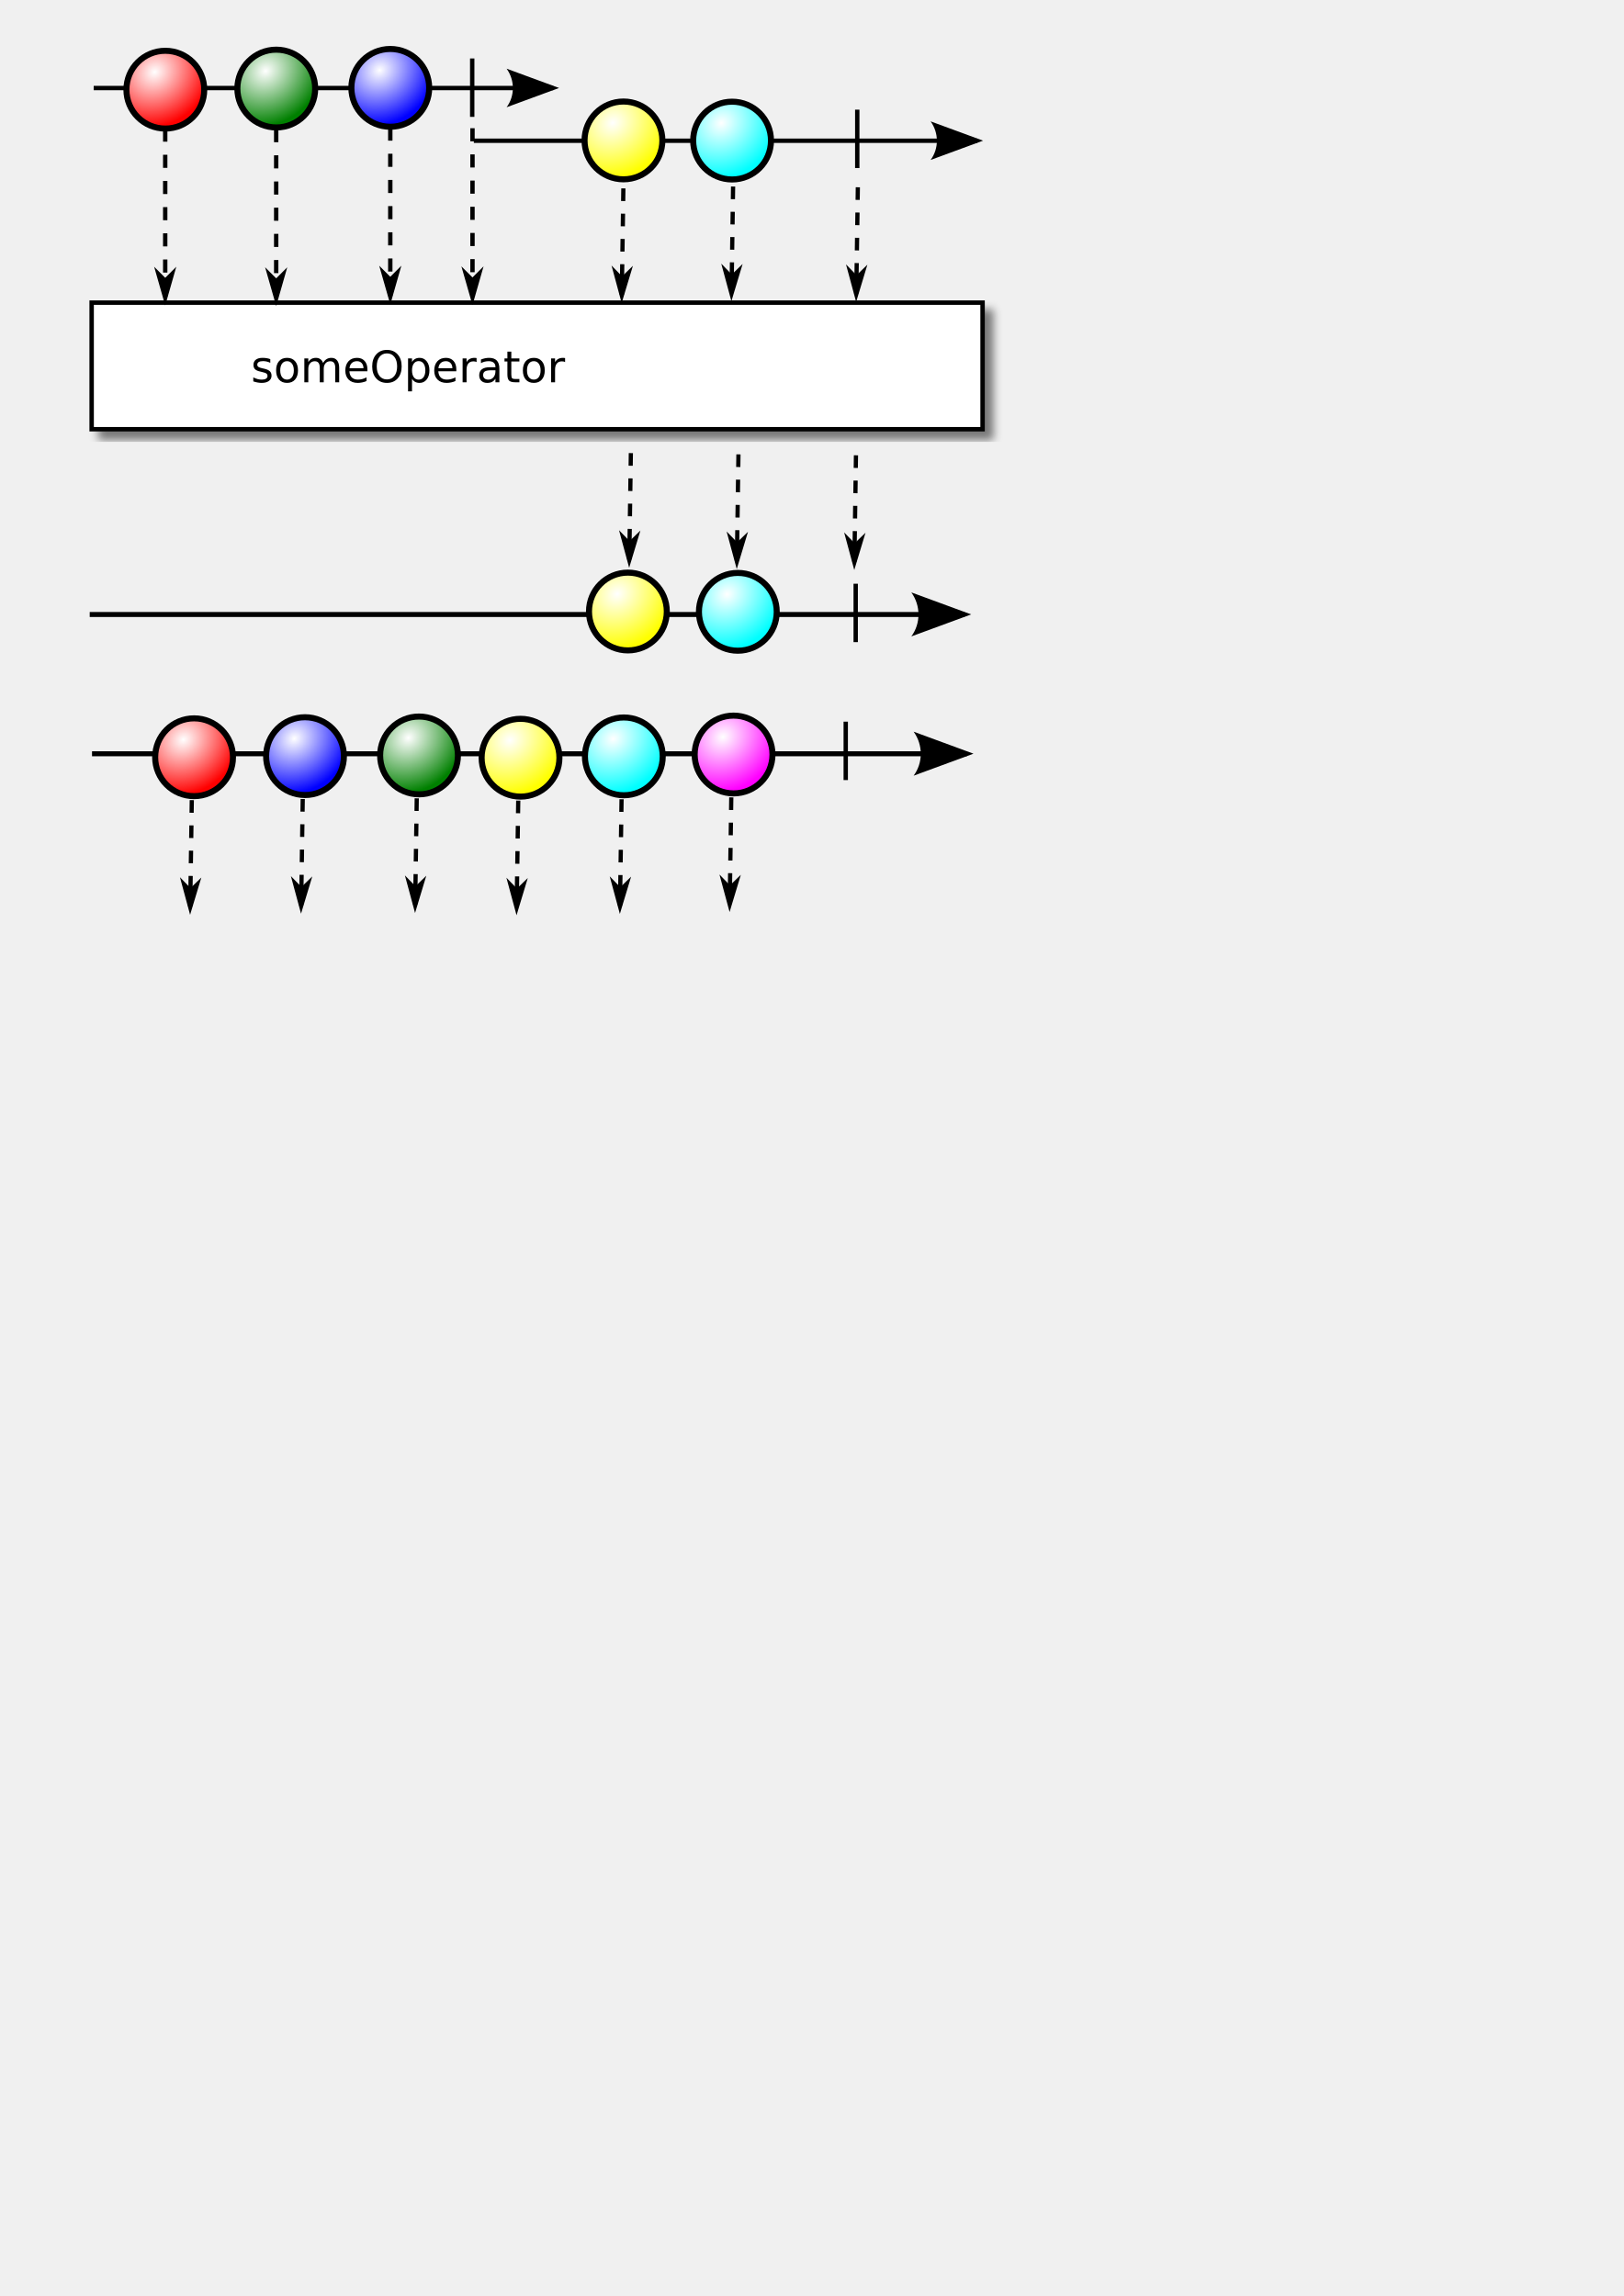
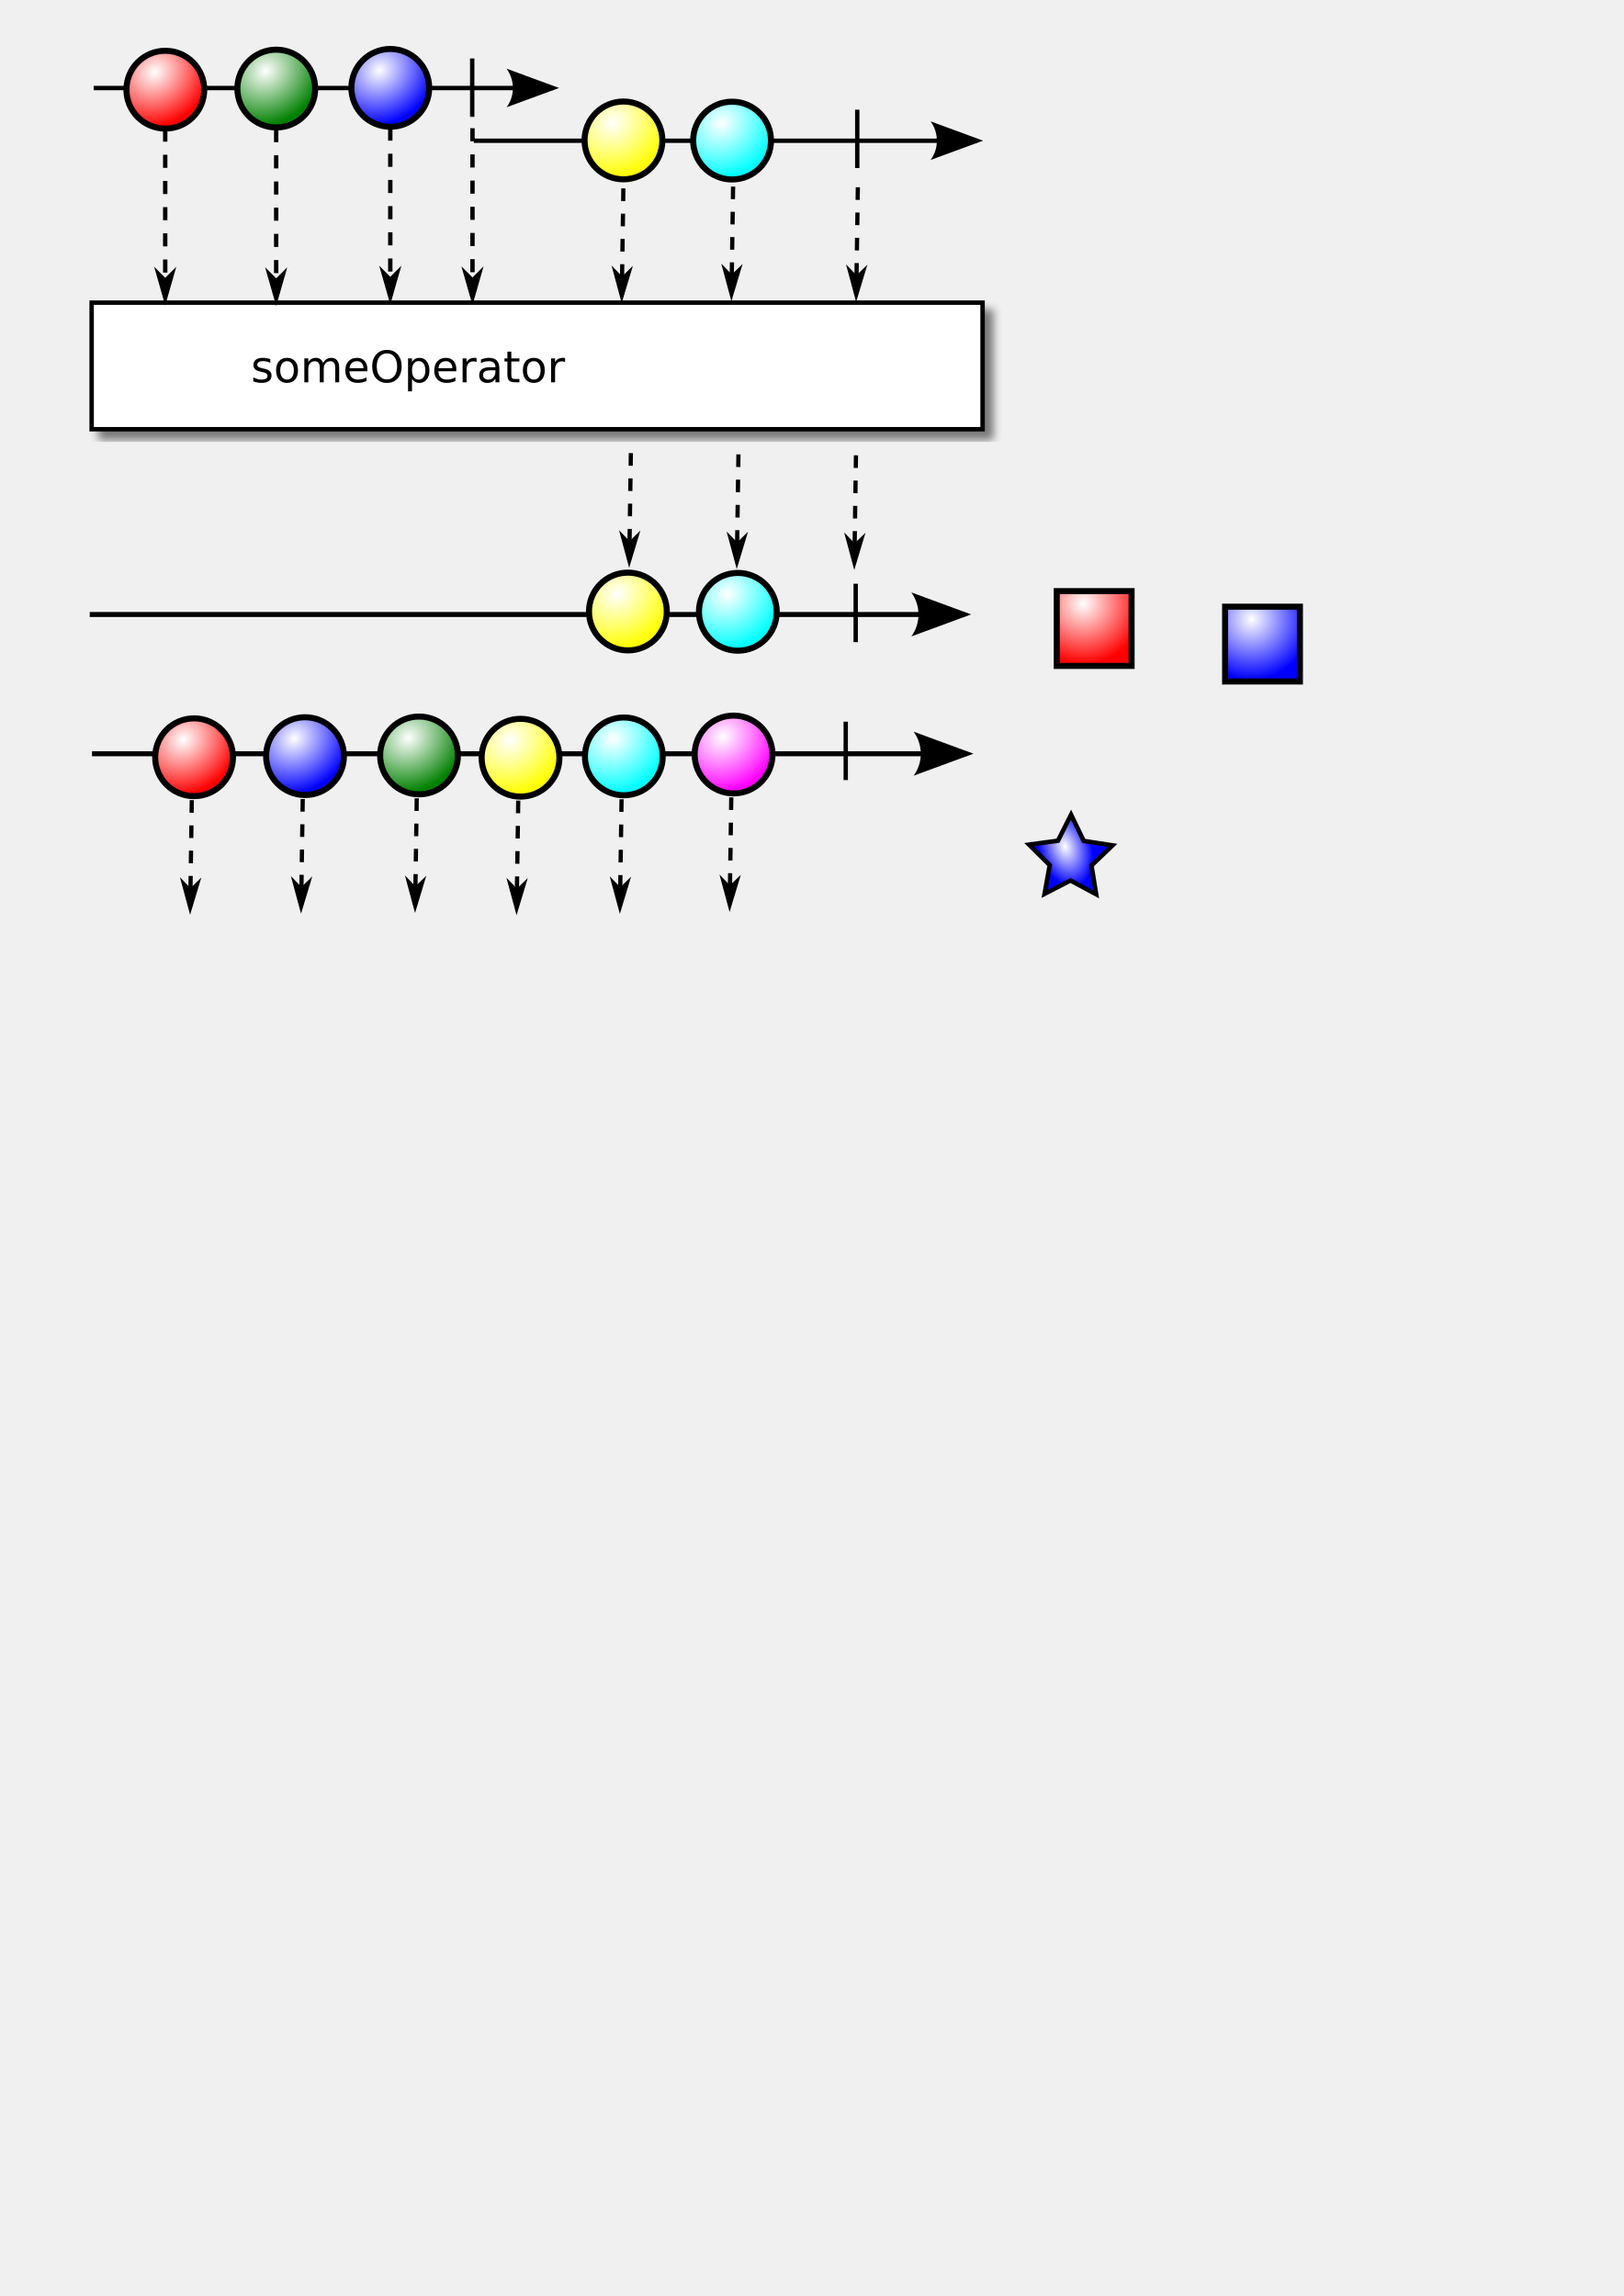
<svg xmlns="http://www.w3.org/2000/svg" xmlns:xlink="http://www.w3.org/1999/xlink" width="744.094" height="1052.362" id="svg2" version="1.1">
  <defs id="defs4">
    <linearGradient id="linearGradient5954">
      <stop id="stop5956" offset="0" style="stop-color:#ffffff;stop-opacity:1" />
      <stop id="stop5958" offset="1" style="stop-color:#00ffff;stop-opacity:1" />
    </linearGradient>
    <linearGradient id="linearGradient5948">
      <stop style="stop-color:#ffffff;stop-opacity:1" offset="0" id="stop5950" />
      <stop style="stop-color:#ffff00;stop-opacity:1" offset="1" id="stop5952" />
    </linearGradient>
    <marker orient="auto" refY="0.0" refX="0.0" id="Arrow1Send" style="overflow:visible;">
      <path id="path4186" d="M 0.0,0.0 L 5.0,-5.0 L -12.5,0.0 L 5.0,5.0 L 0.0,0.0 z " style="fill-rule:evenodd;stroke:#000000;stroke-width:1.0pt;" transform="scale(0.2) rotate(180) translate(6,0)" />
    </marker>
    <marker orient="auto" refY="0.0" refX="0.0" id="Arrow1Lend" style="overflow:visible;">
      <path id="path4174" d="M 0.0,0.0 L 5.0,-5.0 L -12.5,0.0 L 5.0,5.0 L 0.0,0.0 z " style="fill-rule:evenodd;stroke:#000000;stroke-width:1.0pt;" transform="scale(0.8) rotate(180) translate(12.5,0)" />
    </marker>
    <linearGradient id="linearGradient3123">
      <stop style="stop-color:#ffffff;stop-opacity:1" offset="0" id="stop3125" />
      <stop style="stop-color:#0000ff;stop-opacity:1" offset="1" id="stop3127" />
    </linearGradient>
    <linearGradient id="linearGradient6690">
      <stop id="stop6692" offset="0" style="stop-color:#ffffff;stop-opacity:1" />
      <stop id="stop6694" offset="1" style="stop-color:#ff00ff;stop-opacity:1" />
    </linearGradient>
    <linearGradient id="linearGradient6641">
      <stop style="stop-color:#ffffff;stop-opacity:1" offset="0" id="stop6643" />
      <stop style="stop-color:#0000ff;stop-opacity:1" offset="1" id="stop6645" />
    </linearGradient>
    <linearGradient id="linearGradient6569">
      <stop id="stop6571" offset="0" style="stop-color:#ffffff;stop-opacity:1" />
      <stop id="stop6573" offset="1" style="stop-color:#008000;stop-opacity:1" />
    </linearGradient>
    <linearGradient id="linearGradient6470">
      <stop id="stop6472" offset="0" style="stop-color:#ffffff;stop-opacity:1" />
      <stop id="stop6474" offset="1" style="stop-color:#ffff00;stop-opacity:1" />
    </linearGradient>
    <linearGradient id="linearGradient6430">
      <stop style="stop-color:#ffffff;stop-opacity:1" offset="0" id="stop6432" />
      <stop style="stop-color:#0000ff;stop-opacity:1" offset="1" id="stop6434" />
    </linearGradient>
    <linearGradient id="linearGradient6390">
      <stop id="stop6392" offset="0" style="stop-color:#ffffff;stop-opacity:1" />
      <stop id="stop6394" offset="1" style="stop-color:#008000;stop-opacity:1" />
    </linearGradient>
    <marker orient="auto" refY="0.0" refX="0.0" id="Arrow1Mend" style="overflow:visible;">
      <path id="path3786" d="M 0.0,0.0 L 5.0,-5.0 L -12.5,0.0 L 5.0,5.0 L 0.0,0.0 z " style="fill-rule:evenodd;stroke:#000000;stroke-width:1.0pt;" transform="scale(0.4) rotate(180) translate(10,0)" />
    </marker>
    <linearGradient id="linearGradient5976">
      <stop style="stop-color:#ffffff;stop-opacity:1" offset="0" id="stop5978" />
      <stop style="stop-color:#ff0000;stop-opacity:1" offset="1" id="stop5980" />
    </linearGradient>
    <linearGradient id="linearGradient4492">
      <stop style="stop-color:#ff0000;stop-opacity:1;" offset="0" id="stop4494" />
      <stop style="stop-color:#ff0000;stop-opacity:1" offset="1" id="stop4496" />
    </linearGradient>
    <marker orient="auto" refY="0.0" refX="0.0" id="Arrow2Lend" style="overflow:visible;">
      <path id="path3798" style="fill-rule:evenodd;stroke-width:0.625;stroke-linejoin:round;" d="M 8.719,4.034 L -2.207,0.016 L 8.719,-4.002 C 6.973,-1.63 6.983,1.616 8.719,4.034 z " transform="scale(1.1) rotate(180) translate(1,0)" />
    </marker>
    <radialGradient xlink:href="#linearGradient5976" id="radialGradient5982" cx="113.03" cy="322.384" fx="113.03" fy="322.384" r="13.857" gradientUnits="userSpaceOnUse" gradientTransform="matrix(-1.154251,0.8445702,-0.7444229,-1.017383,479.7764,556.2234)" />
    <radialGradient xlink:href="#linearGradient5976-2" id="radialGradient5982-0" cx="113.03" cy="322.384" fx="113.03" fy="322.384" r="13.857" gradientUnits="userSpaceOnUse" gradientTransform="matrix(-1.154251,0.8445702,-0.7444229,-1.017383,479.7764,556.2234)" />
    <linearGradient id="linearGradient5976-2">
      <stop style="stop-color:#ffffff;stop-opacity:1" offset="0" id="stop5978-9" />
      <stop style="stop-color:#ff0000;stop-opacity:1" offset="1" id="stop5980-9" />
    </linearGradient>
    <radialGradient r="13.857" fy="322.384" fx="113.03" cy="322.384" cx="113.03" gradientTransform="matrix(-1.154251,0.8445702,-0.7444229,-1.017383,479.7764,556.2234)" gradientUnits="userSpaceOnUse" id="radialGradient6371-1" xlink:href="#linearGradient6390-0" />
    <linearGradient id="linearGradient6390-0">
      <stop id="stop6392-1" offset="0" style="stop-color:#ffffff;stop-opacity:1" />
      <stop id="stop6394-6" offset="1" style="stop-color:#008000;stop-opacity:1" />
    </linearGradient>
    <radialGradient r="13.857" fy="322.384" fx="113.03" cy="322.384" cx="113.03" gradientTransform="matrix(-1.154251,0.8445702,-0.7444229,-1.017383,479.7764,556.2234)" gradientUnits="userSpaceOnUse" id="radialGradient6411-2" xlink:href="#linearGradient6430-5" />
    <linearGradient id="linearGradient6430-5">
      <stop style="stop-color:#ffffff;stop-opacity:1" offset="0" id="stop6432-2" />
      <stop style="stop-color:#0000ff;stop-opacity:1" offset="1" id="stop6434-6" />
    </linearGradient>
    <marker orient="auto" refY="0" refX="0" id="Arrow1Mend-5" style="overflow:visible">
      <path id="path3786-9" d="M 0,0 5,-5 -12.5,0 5,5 0,0 z" style="fill-rule:evenodd;stroke:#000000;stroke-width:1pt" transform="matrix(-0.4,0,0,-0.4,-4,0)" />
    </marker>
    <radialGradient xlink:href="#linearGradient5976-7" id="radialGradient5982-07" cx="113.03" cy="322.384" fx="113.03" fy="322.384" r="13.857" gradientUnits="userSpaceOnUse" gradientTransform="matrix(-1.154251,0.8445702,-0.7444229,-1.017383,479.7764,556.2234)" />
    <linearGradient id="linearGradient5976-7">
      <stop style="stop-color:#ffffff;stop-opacity:1" offset="0" id="stop5978-8" />
      <stop style="stop-color:#ff0000;stop-opacity:1" offset="1" id="stop5980-91" />
    </linearGradient>
    <radialGradient r="13.857" fy="322.384" fx="113.03" cy="322.384" cx="113.03" gradientTransform="matrix(-1.154251,0.8445702,-0.7444229,-1.017383,479.7764,556.2234)" gradientUnits="userSpaceOnUse" id="radialGradient6498" xlink:href="#linearGradient6569" />
    <marker orient="auto" refY="0" refX="0" id="Arrow1Mend-2" style="overflow:visible">
      <path id="path3786-5" d="M 0,0 5,-5 -12.5,0 5,5 0,0 z" style="fill-rule:evenodd;stroke:#000000;stroke-width:1pt" transform="matrix(-0.4,0,0,-0.4,-4,0)" />
    </marker>
    <radialGradient xlink:href="#linearGradient5976-8" id="radialGradient5982-7" cx="113.03" cy="322.384" fx="113.03" fy="322.384" r="13.857" gradientUnits="userSpaceOnUse" gradientTransform="matrix(-1.154251,0.8445702,-0.7444229,-1.017383,479.7764,556.2234)" />
    <linearGradient id="linearGradient5976-8">
      <stop style="stop-color:#ffffff;stop-opacity:1" offset="0" id="stop5978-93" />
      <stop style="stop-color:#ff0000;stop-opacity:1" offset="1" id="stop5980-0" />
    </linearGradient>
    <marker orient="auto" refY="0" refX="0" id="Arrow1Mend-8" style="overflow:visible">
      <path id="path3786-99" d="M 0,0 5,-5 -12.5,0 5,5 0,0 z" style="fill-rule:evenodd;stroke:#000000;stroke-width:1pt" transform="matrix(-0.4,0,0,-0.4,-4,0)" />
    </marker>
    <radialGradient xlink:href="#linearGradient5976-1" id="radialGradient5982-05" cx="113.03" cy="322.384" fx="113.03" fy="322.384" r="13.857" gradientUnits="userSpaceOnUse" gradientTransform="matrix(-1.154251,0.8445702,-0.7444229,-1.017383,479.7764,556.2234)" />
    <linearGradient id="linearGradient5976-1">
      <stop style="stop-color:#ffffff;stop-opacity:1" offset="0" id="stop5978-2" />
      <stop style="stop-color:#ff0000;stop-opacity:1" offset="1" id="stop5980-2" />
    </linearGradient>
    <marker orient="auto" refY="0" refX="0" id="Arrow1Mend-4" style="overflow:visible">
      <path id="path3786-7" d="M 0,0 5,-5 -12.5,0 5,5 0,0 z" style="fill-rule:evenodd;stroke:#000000;stroke-width:1pt" transform="matrix(-0.4,0,0,-0.4,-4,0)" />
    </marker>
    <radialGradient r="13.857" fy="322.384" fx="113.03" cy="322.384" cx="113.03" gradientTransform="matrix(-1.154251,0.8445702,-0.7444229,-1.017383,479.7764,556.2234)" gradientUnits="userSpaceOnUse" id="radialGradient6498-5" xlink:href="#linearGradient6569-4" />
    <linearGradient id="linearGradient6569-4">
      <stop id="stop6571-8" offset="0" style="stop-color:#ffffff;stop-opacity:1" />
      <stop id="stop6573-9" offset="1" style="stop-color:#008000;stop-opacity:1" />
    </linearGradient>
    <radialGradient r="13.857" fy="322.384" fx="113.03" cy="322.384" cx="113.03" gradientTransform="matrix(-1.154251,0.8445702,-0.7444229,-1.017383,479.7764,556.2234)" gradientUnits="userSpaceOnUse" id="radialGradient6593" xlink:href="#linearGradient3123" />
    <marker orient="auto" refY="0" refX="0" id="Arrow1Mend-1" style="overflow:visible">
      <path id="path3786-8" d="M 0,0 5,-5 -12.5,0 5,5 0,0 z" style="fill-rule:evenodd;stroke:#000000;stroke-width:1pt" transform="matrix(-0.4,0,0,-0.4,-4,0)" />
    </marker>
    <radialGradient r="13.857" fy="322.384" fx="113.03" cy="322.384" cx="113.03" gradientTransform="matrix(-1.154251,0.8445702,-0.7444229,-1.017383,479.7764,556.2234)" gradientUnits="userSpaceOnUse" id="radialGradient6498-40" xlink:href="#linearGradient6569-0" />
    <linearGradient id="linearGradient6569-0">
      <stop id="stop6571-0" offset="0" style="stop-color:#ffffff;stop-opacity:1" />
      <stop id="stop6573-2" offset="1" style="stop-color:#008000;stop-opacity:1" />
    </linearGradient>
    <marker orient="auto" refY="0" refX="0" id="Arrow1Mend-54" style="overflow:visible">
      <path id="path3786-85" d="M 0,0 5,-5 -12.5,0 5,5 0,0 z" style="fill-rule:evenodd;stroke:#000000;stroke-width:1pt" transform="matrix(-0.4,0,0,-0.4,-4,0)" />
    </marker>
    <radialGradient r="13.857" fy="322.384" fx="113.03" cy="322.384" cx="113.03" gradientTransform="matrix(-1.154251,0.8445702,-0.7444229,-1.017383,479.7764,556.2234)" gradientUnits="userSpaceOnUse" id="radialGradient6593-4-9" xlink:href="#linearGradient6641-1" />
    <linearGradient id="linearGradient6641-1">
      <stop style="stop-color:#ffffff;stop-opacity:1" offset="0" id="stop6643-9" />
      <stop style="stop-color:#0000ff;stop-opacity:1" offset="1" id="stop6645-4" />
    </linearGradient>
    <linearGradient id="linearGradient6569-7">
      <stop id="stop6571-3" offset="0" style="stop-color:#ffffff;stop-opacity:1" />
      <stop id="stop6573-5" offset="1" style="stop-color:#008000;stop-opacity:1" />
    </linearGradient>
    <radialGradient xlink:href="#linearGradient5976-24" id="radialGradient5982-3" cx="113.03" cy="322.384" fx="113.03" fy="322.384" r="13.857" gradientUnits="userSpaceOnUse" gradientTransform="matrix(-1.154251,0.8445702,-0.7444229,-1.017383,479.7764,556.2234)" />
    <linearGradient id="linearGradient5976-24">
      <stop style="stop-color:#ffffff;stop-opacity:1" offset="0" id="stop5978-6" />
      <stop style="stop-color:#ff0000;stop-opacity:1" offset="1" id="stop5980-95" />
    </linearGradient>
    <marker orient="auto" refY="0" refX="0" id="Arrow1Mend-7" style="overflow:visible">
      <path id="path3786-6" d="M 0,0 5,-5 -12.5,0 5,5 0,0 z" style="fill-rule:evenodd;stroke:#000000;stroke-width:1pt" transform="matrix(-0.4,0,0,-0.4,-4,0)" />
    </marker>
    <marker orient="auto" refY="0" refX="0" id="Arrow2Lend-3" style="overflow:visible">
      <path id="path3798-3" style="fill-rule:evenodd;stroke-width:0.625;stroke-linejoin:round" d="M 8.719,4.034 -2.207,0.016 8.719,-4.002 c -1.745,2.372 -1.735,5.617 -6e-7,8.035 z" transform="matrix(-1.1,0,0,-1.1,-1.1,0)" />
    </marker>
    <radialGradient r="13.857" fy="322.384" fx="113.03" cy="322.384" cx="113.03" gradientTransform="matrix(-1.154251,0.8445702,-0.7444229,-1.017383,479.7764,556.2234)" gradientUnits="userSpaceOnUse" id="radialGradient6665-2" xlink:href="#linearGradient6690-8" />
    <linearGradient id="linearGradient6690-8">
      <stop id="stop6692-2" offset="0" style="stop-color:#ffffff;stop-opacity:1" />
      <stop id="stop6694-2" offset="1" style="stop-color:#00ffff;stop-opacity:1" />
    </linearGradient>
    <radialGradient r="13.857" fy="322.384" fx="113.03" cy="322.384" cx="113.03" gradientTransform="matrix(-1.154251,0.8445702,-0.7444229,-1.017383,479.7764,556.2234)" gradientUnits="userSpaceOnUse" id="radialGradient6593-4-5" xlink:href="#linearGradient6641-4" />
    <linearGradient id="linearGradient6641-4">
      <stop style="stop-color:#ffffff;stop-opacity:1" offset="0" id="stop6643-3" />
      <stop style="stop-color:#0000ff;stop-opacity:1" offset="1" id="stop6645-48" />
    </linearGradient>
    <radialGradient r="13.857" fy="322.384" fx="113.03" cy="322.384" cx="113.03" gradientTransform="matrix(-1.154251,0.8445702,-0.7444229,-1.017383,479.7764,556.2234)" gradientUnits="userSpaceOnUse" id="radialGradient6830" xlink:href="#linearGradient5954" />
    <radialGradient r="13.857" fy="322.384" fx="113.03" cy="322.384" cx="113.03" gradientTransform="matrix(-1.154251,0.8445702,-0.7444229,-1.017383,479.7764,556.2234)" gradientUnits="userSpaceOnUse" id="radialGradient6593-40" xlink:href="#linearGradient6569-4-7" />
    <linearGradient id="linearGradient6569-4-7">
      <stop id="stop6571-8-7" offset="0" style="stop-color:#ffffff;stop-opacity:1" />
      <stop id="stop6573-9-7" offset="1" style="stop-color:#008000;stop-opacity:1" />
    </linearGradient>
    <radialGradient r="13.857" fy="322.384" fx="113.03" cy="322.384" cx="113.03" gradientTransform="matrix(-1.154251,0.8445702,-0.7444229,-1.017383,479.7764,556.2234)" gradientUnits="userSpaceOnUse" id="radialGradient6874" xlink:href="#linearGradient5948" />
    <marker orient="auto" refY="0" refX="0" id="Arrow1Mend-19" style="overflow:visible">
      <path id="path3786-3" d="M 0,0 5,-5 -12.5,0 5,5 0,0 z" style="fill-rule:evenodd;stroke:#000000;stroke-width:1pt" transform="matrix(-0.4,0,0,-0.4,-4,0)" />
    </marker>
    <filter id="filter6959" style="color-interpolation-filters:sRGB;">
      <feFlood id="feFlood6961" flood-opacity="0.5" flood-color="rgb(0,0,0)" result="flood" />
      <feComposite id="feComposite6963" in2="SourceGraphic" in="flood" operator="in" result="composite1" />
      <feGaussianBlur id="feGaussianBlur6965" in="composite" stdDeviation="2" result="blur" />
      <feOffset id="feOffset6967" dx="4" dy="4" result="offset" />
      <feComposite id="feComposite6969" in2="offset" in="SourceGraphic" operator="over" result="composite2" />
    </filter>
    <marker orient="auto" refY="0" refX="0" id="Arrow1Mend-19-5" style="overflow:visible">
      <path id="path3786-3-2" d="M 0,0 5,-5 -12.5,0 5,5 0,0 z" style="fill-rule:evenodd;stroke:#000000;stroke-width:1pt" transform="matrix(-0.4,0,0,-0.4,-4,0)" />
    </marker>
    <marker orient="auto" refY="0" refX="0" id="Arrow1Mend-19-7" style="overflow:visible">
      <path id="path3786-3-3" d="M 0,0 5,-5 -12.5,0 5,5 0,0 z" style="fill-rule:evenodd;stroke:#000000;stroke-width:1pt" transform="matrix(-0.4,0,0,-0.4,-4,0)" />
    </marker>
    <radialGradient r="13.857" fy="322.384" fx="113.03" cy="322.384" cx="113.03" gradientTransform="matrix(-1.154251,0.8445702,-0.7444229,-1.017383,479.7764,556.2234)" gradientUnits="userSpaceOnUse" id="radialGradient6874-6" xlink:href="#linearGradient5948-6" />
    <linearGradient id="linearGradient5948-6">
      <stop style="stop-color:#ffffff;stop-opacity:1" offset="0" id="stop5950-7" />
      <stop style="stop-color:#ffff00;stop-opacity:1" offset="1" id="stop5952-2" />
    </linearGradient>
    <radialGradient r="13.857" fy="322.384" fx="113.03" cy="322.384" cx="113.03" gradientTransform="matrix(-1.154251,0.8445702,-0.7444229,-1.017383,479.7764,556.2234)" gradientUnits="userSpaceOnUse" id="radialGradient5975" xlink:href="#linearGradient5948-6" />
    <marker orient="auto" refY="0" refX="0" id="Arrow1Mend-87" style="overflow:visible">
      <path id="path3786-2" d="M 0,0 5,-5 -12.5,0 5,5 0,0 z" style="fill-rule:evenodd;stroke:#000000;stroke-width:1pt" transform="matrix(-0.4,0,0,-0.4,-4,0)" />
    </marker>
    <marker orient="auto" refY="0" refX="0" id="Arrow1Mend-19-78" style="overflow:visible">
      <path id="path3786-3-0" d="M 0,0 5,-5 -12.5,0 5,5 0,0 z" style="fill-rule:evenodd;stroke:#000000;stroke-width:1pt" transform="matrix(-0.4,0,0,-0.4,-4,0)" />
    </marker>
    <marker orient="auto" refY="0" refX="0" id="Arrow1Mend-27" style="overflow:visible">
      <path id="path3786-96" d="M 0,0 5,-5 -12.5,0 5,5 0,0 z" style="fill-rule:evenodd;stroke:#000000;stroke-width:1pt" transform="matrix(-0.4,0,0,-0.4,-4,0)" />
    </marker>
    <marker orient="auto" refY="0" refX="0" id="Arrow1Mend-51" style="overflow:visible">
      <path id="path3786-58" d="M 0,0 5,-5 -12.5,0 5,5 0,0 z" style="fill-rule:evenodd;stroke:#000000;stroke-width:1pt" transform="matrix(-0.4,0,0,-0.4,-4,0)" />
    </marker>
    <marker orient="auto" refY="0" refX="0" id="Arrow1Mend-3" style="overflow:visible">
      <path id="path3786-73" d="M 0,0 5,-5 -12.5,0 5,5 0,0 z" style="fill-rule:evenodd;stroke:#000000;stroke-width:1pt" transform="matrix(-0.4,0,0,-0.4,-4,0)" />
    </marker>
    <radialGradient r="13.857" fy="322.384" fx="113.03" cy="322.384" cx="113.03" gradientTransform="matrix(-1.154251,0.8445702,-0.7444229,-1.017383,479.7764,556.2234)" gradientUnits="userSpaceOnUse" id="radialGradient5944" xlink:href="#linearGradient6641-6" />
    <linearGradient id="linearGradient6641-6">
      <stop style="stop-color:#ffffff;stop-opacity:1" offset="0" id="stop6643-1" />
      <stop style="stop-color:#ffff00;stop-opacity:1" offset="1" id="stop6645-6" />
    </linearGradient>
    <marker orient="auto" refY="0" refX="0" id="marker3189" style="overflow:visible">
      <path id="path3191" d="M 0,0 5,-5 -12.5,0 5,5 0,0 z" style="fill-rule:evenodd;stroke:#000000;stroke-width:1pt" transform="matrix(-0.4,0,0,-0.4,-4,0)" />
    </marker>
    <radialGradient r="13.857" fy="322.384" fx="113.03" cy="322.384" cx="113.03" gradientTransform="matrix(-1.154251,0.8445702,-0.7444229,-1.017383,479.7764,556.2234)" gradientUnits="userSpaceOnUse" id="radialGradient6665" xlink:href="#linearGradient6690-6" />
    <linearGradient id="linearGradient6690-6">
      <stop id="stop6692-5" offset="0" style="stop-color:#ffffff;stop-opacity:1" />
      <stop id="stop6694-6" offset="1" style="stop-color:#ff00ff;stop-opacity:1" />
    </linearGradient>
    <marker orient="auto" refY="0" refX="0" id="marker3197" style="overflow:visible">
      <path id="path3199" d="M 0,0 5,-5 -12.5,0 5,5 0,0 z" style="fill-rule:evenodd;stroke:#000000;stroke-width:1pt" transform="matrix(-0.4,0,0,-0.4,-4,0)" />
    </marker>
    <radialGradient r="13.857" fy="322.384" fx="113.03" cy="322.384" cx="113.03" gradientTransform="matrix(-1.154251,0.8445702,-0.7444229,-1.017383,479.7764,556.2234)" gradientUnits="userSpaceOnUse" id="radialGradient6593-4" xlink:href="#linearGradient6641-60" />
    <linearGradient id="linearGradient6641-60">
      <stop style="stop-color:#ffffff;stop-opacity:1" offset="0" id="stop6643-5" />
      <stop style="stop-color:#00ffff;stop-opacity:1" offset="1" id="stop6645-5" />
    </linearGradient>
    <marker orient="auto" refY="0" refX="0" id="marker3205" style="overflow:visible">
      <path id="path3207" d="M 0,0 5,-5 -12.5,0 5,5 0,0 z" style="fill-rule:evenodd;stroke:#000000;stroke-width:1pt" transform="matrix(-0.4,0,0,-0.4,-4,0)" />
    </marker>
    <radialGradient r="13.857" fy="322.384" fx="113.03" cy="322.384" cx="113.03" gradientTransform="matrix(-1.154251,0.8445702,-0.7444229,-1.017383,479.7764,556.2234)" gradientUnits="userSpaceOnUse" id="radialGradient6593-6" xlink:href="#linearGradient6569-4-6" />
    <linearGradient id="linearGradient6569-4-6">
      <stop id="stop6571-8-1" offset="0" style="stop-color:#ffffff;stop-opacity:1" />
      <stop id="stop6573-9-3" offset="1" style="stop-color:#008000;stop-opacity:1" />
    </linearGradient>
    <marker orient="auto" refY="0" refX="0" id="marker3213" style="overflow:visible">
      <path id="path3215" d="M 0,0 5,-5 -12.5,0 5,5 0,0 z" style="fill-rule:evenodd;stroke:#000000;stroke-width:1pt" transform="matrix(-0.4,0,0,-0.4,-4,0)" />
    </marker>
    <radialGradient r="13.857" fy="322.384" fx="113.03" cy="322.384" cx="113.03" gradientTransform="matrix(-1.154251,0.8445702,-0.7444229,-1.017383,479.7764,556.2234)" gradientUnits="userSpaceOnUse" id="radialGradient6498-0" xlink:href="#linearGradient6569-5" />
    <linearGradient id="linearGradient6569-5">
      <stop id="stop6571-6" offset="0" style="stop-color:#ffffff;stop-opacity:1" />
      <stop id="stop6573-29" offset="1" style="stop-color:#0000ff;stop-opacity:1" />
    </linearGradient>
    <marker orient="auto" refY="0" refX="0" id="marker3221" style="overflow:visible">
      <path id="path3223" d="M 0,0 5,-5 -12.5,0 5,5 0,0 z" style="fill-rule:evenodd;stroke:#000000;stroke-width:1pt" transform="matrix(-0.4,0,0,-0.4,-4,0)" />
    </marker>
    <radialGradient xlink:href="#linearGradient5976-27" id="radialGradient5982-5" cx="113.03" cy="322.384" fx="113.03" fy="322.384" r="13.857" gradientUnits="userSpaceOnUse" gradientTransform="matrix(-1.154251,0.8445702,-0.7444229,-1.017383,479.7764,556.2234)" />
    <linearGradient id="linearGradient5976-27">
      <stop style="stop-color:#ffffff;stop-opacity:1" offset="0" id="stop5978-0" />
      <stop style="stop-color:#ff0000;stop-opacity:1" offset="1" id="stop5980-3" />
    </linearGradient>
    <marker orient="auto" refY="0" refX="0" id="Arrow2Lend-0" style="overflow:visible">
      <path id="path3798-2" style="fill-rule:evenodd;stroke-width:0.625;stroke-linejoin:round" d="M 8.719,4.034 -2.207,0.016 8.719,-4.002 c -1.745,2.372 -1.735,5.617 -6e-7,8.035 z" transform="matrix(-1.1,0,0,-1.1,-1.1,0)" />
    </marker>
+     <radialGradient xlink:href="#linearGradient4381" id="radialGradient4393" cx="222.124" cy="270.45" fx="222.124" fy="270.45" r="18.529" gradientUnits="userSpaceOnUse" gradientTransform="matrix(0.6497505,0.7722924,-1.006446,0.8467501,349.4391,-92.61418)" />
+     <linearGradient id="linearGradient4381">
+       <stop style="stop-color:#ffffff;stop-opacity:1" offset="0" id="stop4383" />
+       <stop id="stop4395" offset="0.47" style="stop-color:#ff0000;stop-opacity:0.498;" />
+       <stop style="stop-color:#ff0000;stop-opacity:1" offset="1" id="stop4385" />
+     </linearGradient>
+     <radialGradient r="18.529" fy="270.45" fx="222.124" cy="270.45" cx="222.124" gradientTransform="matrix(0.6497505,0.7722924,-1.006446,0.8467501,693.5822,-64.61421)" gradientUnits="userSpaceOnUse" id="radialGradient4413" xlink:href="#linearGradient4381" />
+     <radialGradient r="18.529" fy="270.45" fx="222.124" cy="270.45" cx="222.124" gradientTransform="matrix(1.962308,2.497678,-2.525547,1.984202,743.5865,-814.7726)" gradientUnits="userSpaceOnUse" id="radialGradient5094" xlink:href="#linearGradient5006-3" />
+     <linearGradient id="linearGradient5006-3">
+       <stop style="stop-color:#ffffff;stop-opacity:1;" offset="0" id="stop5008-2" />
+       <stop id="stop5010-0" offset="0.47" style="stop-color:#ff0000;stop-opacity:1" />
+       <stop style="stop-color:#ff0000;stop-opacity:1" offset="1" id="stop5012-6" />
+     </linearGradient>
+     <radialGradient r="18.529" fy="270.45" fx="222.124" cy="270.45" cx="222.124" gradientTransform="matrix(1.962308,2.497678,-2.525547,1.984202,461.4436,-669.7725)" gradientUnits="userSpaceOnUse" id="radialGradient4938" xlink:href="#linearGradient4961" />
+     <linearGradient id="linearGradient4961">
+       <stop id="stop4963" offset="0" style="stop-color:#ffffff;stop-opacity:1;" />
+       <stop style="stop-color:#0000ff;stop-opacity:1" offset="0.47" id="stop4965" />
+       <stop id="stop4967" offset="1" style="stop-color:#0000ff;stop-opacity:1" />
+     </linearGradient>
+     <radialGradient r="18.529" fy="270.45" fx="222.124" cy="270.45" cx="222.124" gradientTransform="matrix(1.962308,2.497678,-2.525547,1.984202,820.7294,-807.6297)" gradientUnits="userSpaceOnUse" id="radialGradient5137" xlink:href="#linearGradient4961" />
+     <radialGradient xlink:href="#linearGradient7050" id="radialGradient7058" cx="548.118" cy="382.373" fx="548.118" fy="382.373" r="27.148" gradientTransform="matrix(-0.3983796,0.4589185,-0.7103291,-0.6166249,1013.756,363.4691)" gradientUnits="userSpaceOnUse" />
+     <linearGradient id="linearGradient7050">
+       <stop style="stop-color:#ffffff;stop-opacity:1" offset="0" id="stop7052" />
+       <stop style="stop-color:#0000ff;stop-opacity:1" offset="1" id="stop7054" />
+     </linearGradient>
+     <radialGradient r="27.148" fy="382.373" fx="548.118" cy="382.373" cx="548.118" gradientTransform="matrix(-0.3983796,0.4589185,-0.7103291,-0.6166249,1013.756,363.4691)" gradientUnits="userSpaceOnUse" id="radialGradient7075" xlink:href="#linearGradient7050" />
  </defs>
  <g id="layer1">
    <rect style="fill:#ffffff;fill-opacity:1;stroke:#000000;stroke-width:2.026;stroke-miterlimit:4;stroke-opacity:1;stroke-dasharray:none;stroke-dashoffset:0;filter:url(#filter6959)" id="rect4418" width="408.287" height="58.016" x="41.999" y="138.711" />
    <path style="fill:none;stroke:#000000;stroke-width:2;stroke-linecap:butt;stroke-linejoin:miter;stroke-miterlimit:4;stroke-opacity:1;stroke-dasharray:none;marker-end:url(#Arrow2Lend-3)" d="m 42.931,40.352 210.617,0" id="path3129" />
    <path style="fill:url(#radialGradient5982);fill-opacity:1;stroke:#000000;stroke-width:2;stroke-miterlimit:4;stroke-opacity:1;stroke-dasharray:none;stroke-dashoffset:0" id="path4428" d="m 125.714,329.505 a 12.857,12.857 0 1 1 -25.714,0 12.857,12.857 0 1 1 25.714,0 z" transform="matrix(1.386598,0,0,1.386598,-80.72207,-415.7884)" />
    <text xml:space="preserve" style="font-size:40px;font-style:normal;font-weight:normal;line-height:125%;letter-spacing:0px;word-spacing:0px;fill:#000000;fill-opacity:1;stroke:none;font-family:Bitstream Vera Sans" x="115" y="175.219" id="text6476">
      <tspan id="tspan6478" x="115" y="175.219" style="font-size:20px">someOperator</tspan>
    </text>
    <path style="fill:url(#radialGradient6498);fill-opacity:1;stroke:#000000;stroke-width:2;stroke-miterlimit:4;stroke-opacity:1;stroke-dasharray:none;stroke-dashoffset:0" id="path4428-7" d="m 125.714,329.505 a 12.857,12.857 0 1 1 -25.714,0 12.857,12.857 0 1 1 25.714,0 z" transform="matrix(1.386598,0,0,1.386598,-29.88033,-416.299)" />
    <path style="fill:url(#radialGradient6593);fill-opacity:1;stroke:#000000;stroke-width:2;stroke-miterlimit:4;stroke-opacity:1;stroke-dasharray:none;stroke-dashoffset:0" id="path4428-7-3" d="m 125.714,329.505 a 12.857,12.857 0 1 1 -25.714,0 12.857,12.857 0 1 1 25.714,0 z" transform="matrix(1.386598,0,0,1.386598,22.36967,-416.6192)" />
    <path style="fill:none;stroke:#000000;stroke-width:1.93;stroke-linecap:butt;stroke-linejoin:miter;stroke-miterlimit:4;stroke-opacity:1;stroke-dasharray:5.791, 5.791;stroke-dashoffset:0;marker-end:url(#Arrow1Mend)" d="m 285.669,86.354 -0.721,48.757" id="path5986-7-59" />
    <path style="fill:none;stroke:#000000;stroke-width:1.93;stroke-linecap:butt;stroke-linejoin:miter;stroke-miterlimit:4;stroke-opacity:1;stroke-dasharray:5.791, 5.791;stroke-dashoffset:0;marker-end:url(#Arrow1Mend)" d="M 335.954,85.497 335.233,134.254" id="path5986-7-59-3" />
    <path style="fill:none;stroke:#000000;stroke-width:2;stroke-linecap:butt;stroke-linejoin:miter;stroke-miterlimit:4;stroke-opacity:1;stroke-dasharray:none" d="m 216.404,26.796 0,26.769" id="path6773" />
    <path style="fill:none;stroke:#000000;stroke-width:2.282;stroke-linecap:butt;stroke-linejoin:miter;stroke-miterlimit:4;stroke-opacity:1;stroke-dasharray:none;marker-end:url(#Arrow2Lend)" d="m 41.115,281.652 400.914,0" id="path3003-6" />
    <path style="fill:url(#radialGradient6665-2);fill-opacity:1;stroke:#000000;stroke-width:2;stroke-miterlimit:4;stroke-opacity:1;stroke-dasharray:none;stroke-dashoffset:0" id="path4428-7-5-9-0" d="m 125.714,329.505 a 12.857,12.857 0 1 1 -25.714,0 12.857,12.857 0 1 1 25.714,0 z" transform="matrix(1.386598,0,0,1.386598,181.6402,-176.4677)" />
    <path style="fill:url(#radialGradient6874);fill-opacity:1;stroke:#000000;stroke-width:2;stroke-miterlimit:4;stroke-opacity:1;stroke-dasharray:none;stroke-dashoffset:0" id="path4428-7-3-3" d="m 125.714,329.505 a 12.857,12.857 0 1 1 -25.714,0 12.857,12.857 0 1 1 25.714,0 z" transform="matrix(1.386598,0,0,1.386598,131.2613,-176.6051)" />
    <path style="fill:none;stroke:#000000;stroke-width:1.93;stroke-linecap:butt;stroke-linejoin:miter;stroke-miterlimit:4;stroke-opacity:1;stroke-dasharray:5.791, 5.791;stroke-dashoffset:0;marker-end:url(#Arrow1Mend)" d="m 289.103,207.681 -0.721,48.757" id="path5986-1-9" />
    <path style="fill:none;stroke:#000000;stroke-width:2;stroke-linecap:butt;stroke-linejoin:miter;stroke-miterlimit:4;stroke-opacity:1;stroke-dasharray:6,6;stroke-dashoffset:0;marker-end:url(#Arrow1Mend-19)" d="m 75.714,58.934 0,77.143" id="path4837" />
    <path style="fill:none;stroke:#000000;stroke-width:2;stroke-linecap:butt;stroke-linejoin:miter;stroke-miterlimit:4;stroke-opacity:1;stroke-dasharray:6,6;stroke-dashoffset:0;marker-end:url(#Arrow1Mend-19)" d="m 126.571,59.184 0,77.143" id="path4837-4" />
    <path style="fill:none;stroke:#000000;stroke-width:2;stroke-linecap:butt;stroke-linejoin:miter;stroke-miterlimit:4;stroke-opacity:1;stroke-dasharray:6,6;stroke-dashoffset:0;marker-end:url(#Arrow1Mend-19)" d="m 178.857,58.469 0,77.143" id="path4837-8" />
    <path style="fill:none;stroke:#000000;stroke-width:2;stroke-linecap:butt;stroke-linejoin:miter;stroke-miterlimit:4;stroke-opacity:1;stroke-dasharray:none;marker-end:url(#Arrow2Lend-3)" d="m 217.143,64.505 230.714,0" id="path5509" />
    <path style="fill:url(#radialGradient6830);fill-opacity:1;stroke:#000000;stroke-width:2;stroke-miterlimit:4;stroke-opacity:1;stroke-dasharray:none;stroke-dashoffset:0" id="path4428-7-5-3" d="m 125.714,329.505 a 12.857,12.857 0 1 1 -25.714,0 12.857,12.857 0 1 1 25.714,0 z" transform="matrix(1.386598,0,0,1.386598,179.0024,-392.4577)" />
    <path style="fill:url(#radialGradient5975);fill-opacity:1;stroke:#000000;stroke-width:2;stroke-miterlimit:4;stroke-opacity:1;stroke-dasharray:none;stroke-dashoffset:0" id="path4428-7-3-3-9" d="m 125.714,329.505 a 12.857,12.857 0 1 1 -25.714,0 12.857,12.857 0 1 1 25.714,0 z" transform="matrix(1.386598,0,0,1.386598,129.2269,-392.5288)" />
    <path style="fill:none;stroke:#000000;stroke-width:2;stroke-linecap:butt;stroke-linejoin:miter;stroke-miterlimit:4;stroke-opacity:1;stroke-dasharray:none" d="m 392.857,50.263 0,26.769" id="path6773-7" />
    <path style="fill:none;stroke:#000000;stroke-width:1.93;stroke-linecap:butt;stroke-linejoin:miter;stroke-miterlimit:4;stroke-opacity:1;stroke-dasharray:5.791, 5.791;stroke-dashoffset:0;marker-end:url(#Arrow1Mend)" d="m 338.407,208.26 -0.721,48.757" id="path5986-1-9-9" />
    <path style="fill:none;stroke:#000000;stroke-width:2;stroke-linecap:butt;stroke-linejoin:miter;stroke-miterlimit:4;stroke-opacity:1;stroke-dasharray:none" d="m 392.143,267.549 0,26.769" id="path6773-7-3" />
    <path style="fill:none;stroke:#000000;stroke-width:2;stroke-linecap:butt;stroke-linejoin:miter;stroke-miterlimit:4;stroke-opacity:1;stroke-dasharray:6,6;stroke-dashoffset:0;marker-end:url(#Arrow1Mend-19)" d="m 216.526,58.77 0,77.143" id="path4837-8-3" />
    <path style="fill:none;stroke:#000000;stroke-width:1.93;stroke-linecap:butt;stroke-linejoin:miter;stroke-miterlimit:4;stroke-opacity:1;stroke-dasharray:5.791, 5.791;stroke-dashoffset:0;marker-end:url(#Arrow1Mend)" d="m 393.121,85.831 -0.721,48.757" id="path5986-7-59-3-1" />
    <path style="fill:none;stroke:#000000;stroke-width:1.93;stroke-linecap:butt;stroke-linejoin:miter;stroke-miterlimit:4;stroke-opacity:1;stroke-dasharray:5.791, 5.791;stroke-dashoffset:0;marker-end:url(#Arrow1Mend)" d="m 392.264,208.688 -0.721,48.757" id="path5986-7-59-3-1-9" />
    <path style="fill:none;stroke:#000000;stroke-width:2.282;stroke-linecap:butt;stroke-linejoin:miter;stroke-miterlimit:4;stroke-opacity:1;stroke-dasharray:none;marker-end:url(#Arrow2Lend)" d="m 42.17,345.487 400.914,0" id="path3003" />
    <path style="fill:url(#radialGradient5982-5);fill-opacity:1;stroke:#000000;stroke-width:2;stroke-miterlimit:4;stroke-opacity:1;stroke-dasharray:none;stroke-dashoffset:0" id="path4428-0" d="m 125.714,329.505 a 12.857,12.857 0 1 1 -25.714,0 12.857,12.857 0 1 1 25.714,0 z" transform="matrix(1.386598,0,0,1.386598,-67.5501,-109.8119)" />
    <path style="fill:none;stroke:#000000;stroke-width:1.93;stroke-linecap:butt;stroke-linejoin:miter;stroke-miterlimit:4;stroke-opacity:1;stroke-dasharray:5.791, 5.791;stroke-dashoffset:0;marker-end:url(#Arrow1Mend)" d="m 87.892,366.733 -0.721,48.757" id="path5986" />
    <path style="fill:url(#radialGradient6498-0);fill-opacity:1;stroke:#000000;stroke-width:2;stroke-miterlimit:4;stroke-opacity:1;stroke-dasharray:none;stroke-dashoffset:0" id="path4428-7-7" d="m 125.714,329.505 a 12.857,12.857 0 1 1 -25.714,0 12.857,12.857 0 1 1 25.714,0 z" transform="matrix(1.386598,0,0,1.386598,-16.70835,-110.3225)" />
    <path style="fill:none;stroke:#000000;stroke-width:1.93;stroke-linecap:butt;stroke-linejoin:miter;stroke-miterlimit:4;stroke-opacity:1;stroke-dasharray:5.791, 5.791;stroke-dashoffset:0;marker-end:url(#Arrow1Mend)" d="m 138.733,366.222 -0.721,48.757" id="path5986-7" />
    <path style="fill:url(#radialGradient6593-6);fill-opacity:1;stroke:#000000;stroke-width:2;stroke-miterlimit:4;stroke-opacity:1;stroke-dasharray:none;stroke-dashoffset:0" id="path4428-7-3-7" d="m 125.714,329.505 a 12.857,12.857 0 1 1 -25.714,0 12.857,12.857 0 1 1 25.714,0 z" transform="matrix(1.386598,0,0,1.386598,35.54165,-110.6426)" />
    <path style="fill:none;stroke:#000000;stroke-width:1.93;stroke-linecap:butt;stroke-linejoin:miter;stroke-miterlimit:4;stroke-opacity:1;stroke-dasharray:5.791, 5.791;stroke-dashoffset:0;marker-end:url(#Arrow1Mend)" d="m 190.983,365.902 -0.721,48.757" id="path5986-7-5" />
    <path style="fill:url(#radialGradient6593-4);fill-opacity:1;stroke:#000000;stroke-width:2;stroke-miterlimit:4;stroke-opacity:1;stroke-dasharray:none;stroke-dashoffset:0" id="path4428-7-5" d="m 125.714,329.505 a 12.857,12.857 0 1 1 -25.714,0 12.857,12.857 0 1 1 25.714,0 z" transform="matrix(1.386598,0,0,1.386598,129.3988,-110.214)" />
    <path style="fill:none;stroke:#000000;stroke-width:1.93;stroke-linecap:butt;stroke-linejoin:miter;stroke-miterlimit:4;stroke-opacity:1;stroke-dasharray:5.791, 5.791;stroke-dashoffset:0;marker-end:url(#Arrow1Mend)" d="m 284.841,366.33 -0.721,48.757" id="path5986-7-59-2" />
    <path style="fill:url(#radialGradient6665);fill-opacity:1;stroke:#000000;stroke-width:2;stroke-miterlimit:4;stroke-opacity:1;stroke-dasharray:none;stroke-dashoffset:0" id="path4428-7-5-9" d="m 125.714,329.505 a 12.857,12.857 0 1 1 -25.714,0 12.857,12.857 0 1 1 25.714,0 z" transform="matrix(1.386598,0,0,1.386598,179.6845,-111.0712)" />
    <path style="fill:none;stroke:#000000;stroke-width:1.93;stroke-linecap:butt;stroke-linejoin:miter;stroke-miterlimit:4;stroke-opacity:1;stroke-dasharray:5.791, 5.791;stroke-dashoffset:0;marker-end:url(#Arrow1Mend)" d="m 335.126,365.473 -0.721,48.757" id="path5986-7-59-3-2" />
    <path style="fill:none;stroke:#000000;stroke-width:2;stroke-linecap:butt;stroke-linejoin:miter;stroke-miterlimit:4;stroke-opacity:1;stroke-dasharray:none" d="m 387.576,330.772 0,26.769" id="path6773-1" />
    <path style="fill:url(#radialGradient5944);fill-opacity:1;stroke:#000000;stroke-width:2;stroke-miterlimit:4;stroke-opacity:1;stroke-dasharray:none;stroke-dashoffset:0" id="path4428-7-5-4" d="m 125.714,329.505 a 12.857,12.857 0 1 1 -25.714,0 12.857,12.857 0 1 1 25.714,0 z" transform="matrix(1.386598,0,0,1.386598,82.0526,-109.5957)" />
    <path style="fill:none;stroke:#000000;stroke-width:1.93;stroke-linecap:butt;stroke-linejoin:miter;stroke-miterlimit:4;stroke-opacity:1;stroke-dasharray:5.791, 5.791;stroke-dashoffset:0;marker-end:url(#Arrow1Mend)" d="m 237.494,366.949 -0.721,48.757" id="path5986-7-59-0" />
+     <rect style="fill:url(#radialGradient5137);fill-opacity:1;stroke:#000000;stroke-width:2.773;stroke-miterlimit:4;stroke-opacity:1;stroke-dasharray:none" id="rect4379-7" width="34.286" height="34.286" x="561.429" y="278.076" />
+     <rect style="fill:url(#radialGradient5094);fill-opacity:1;stroke:#000000;stroke-width:2.773;stroke-miterlimit:4;stroke-opacity:1;stroke-dasharray:none" id="rect4379-7-3-1" width="34.286" height="34.286" x="484.286" y="270.934" />
+     <path style="fill:url(#radialGradient7075);fill-opacity:1;stroke:#000000;stroke-width:2.773;stroke-miterlimit:4;stroke-opacity:1;stroke-dasharray:none" id="path7046" d="m 555.714,394.505 -18.036,0.967 -9.428,15.406 -6.493,-16.855 -17.565,-4.206 14.023,-11.384 -1.428,-18.006 15.16,9.819 16.683,-6.922 -4.654,17.452 z" transform="matrix(0.6319439,0.3842241,-0.3842241,0.6319439,302.7402,-52.93015)" />
  </g>
</svg>
